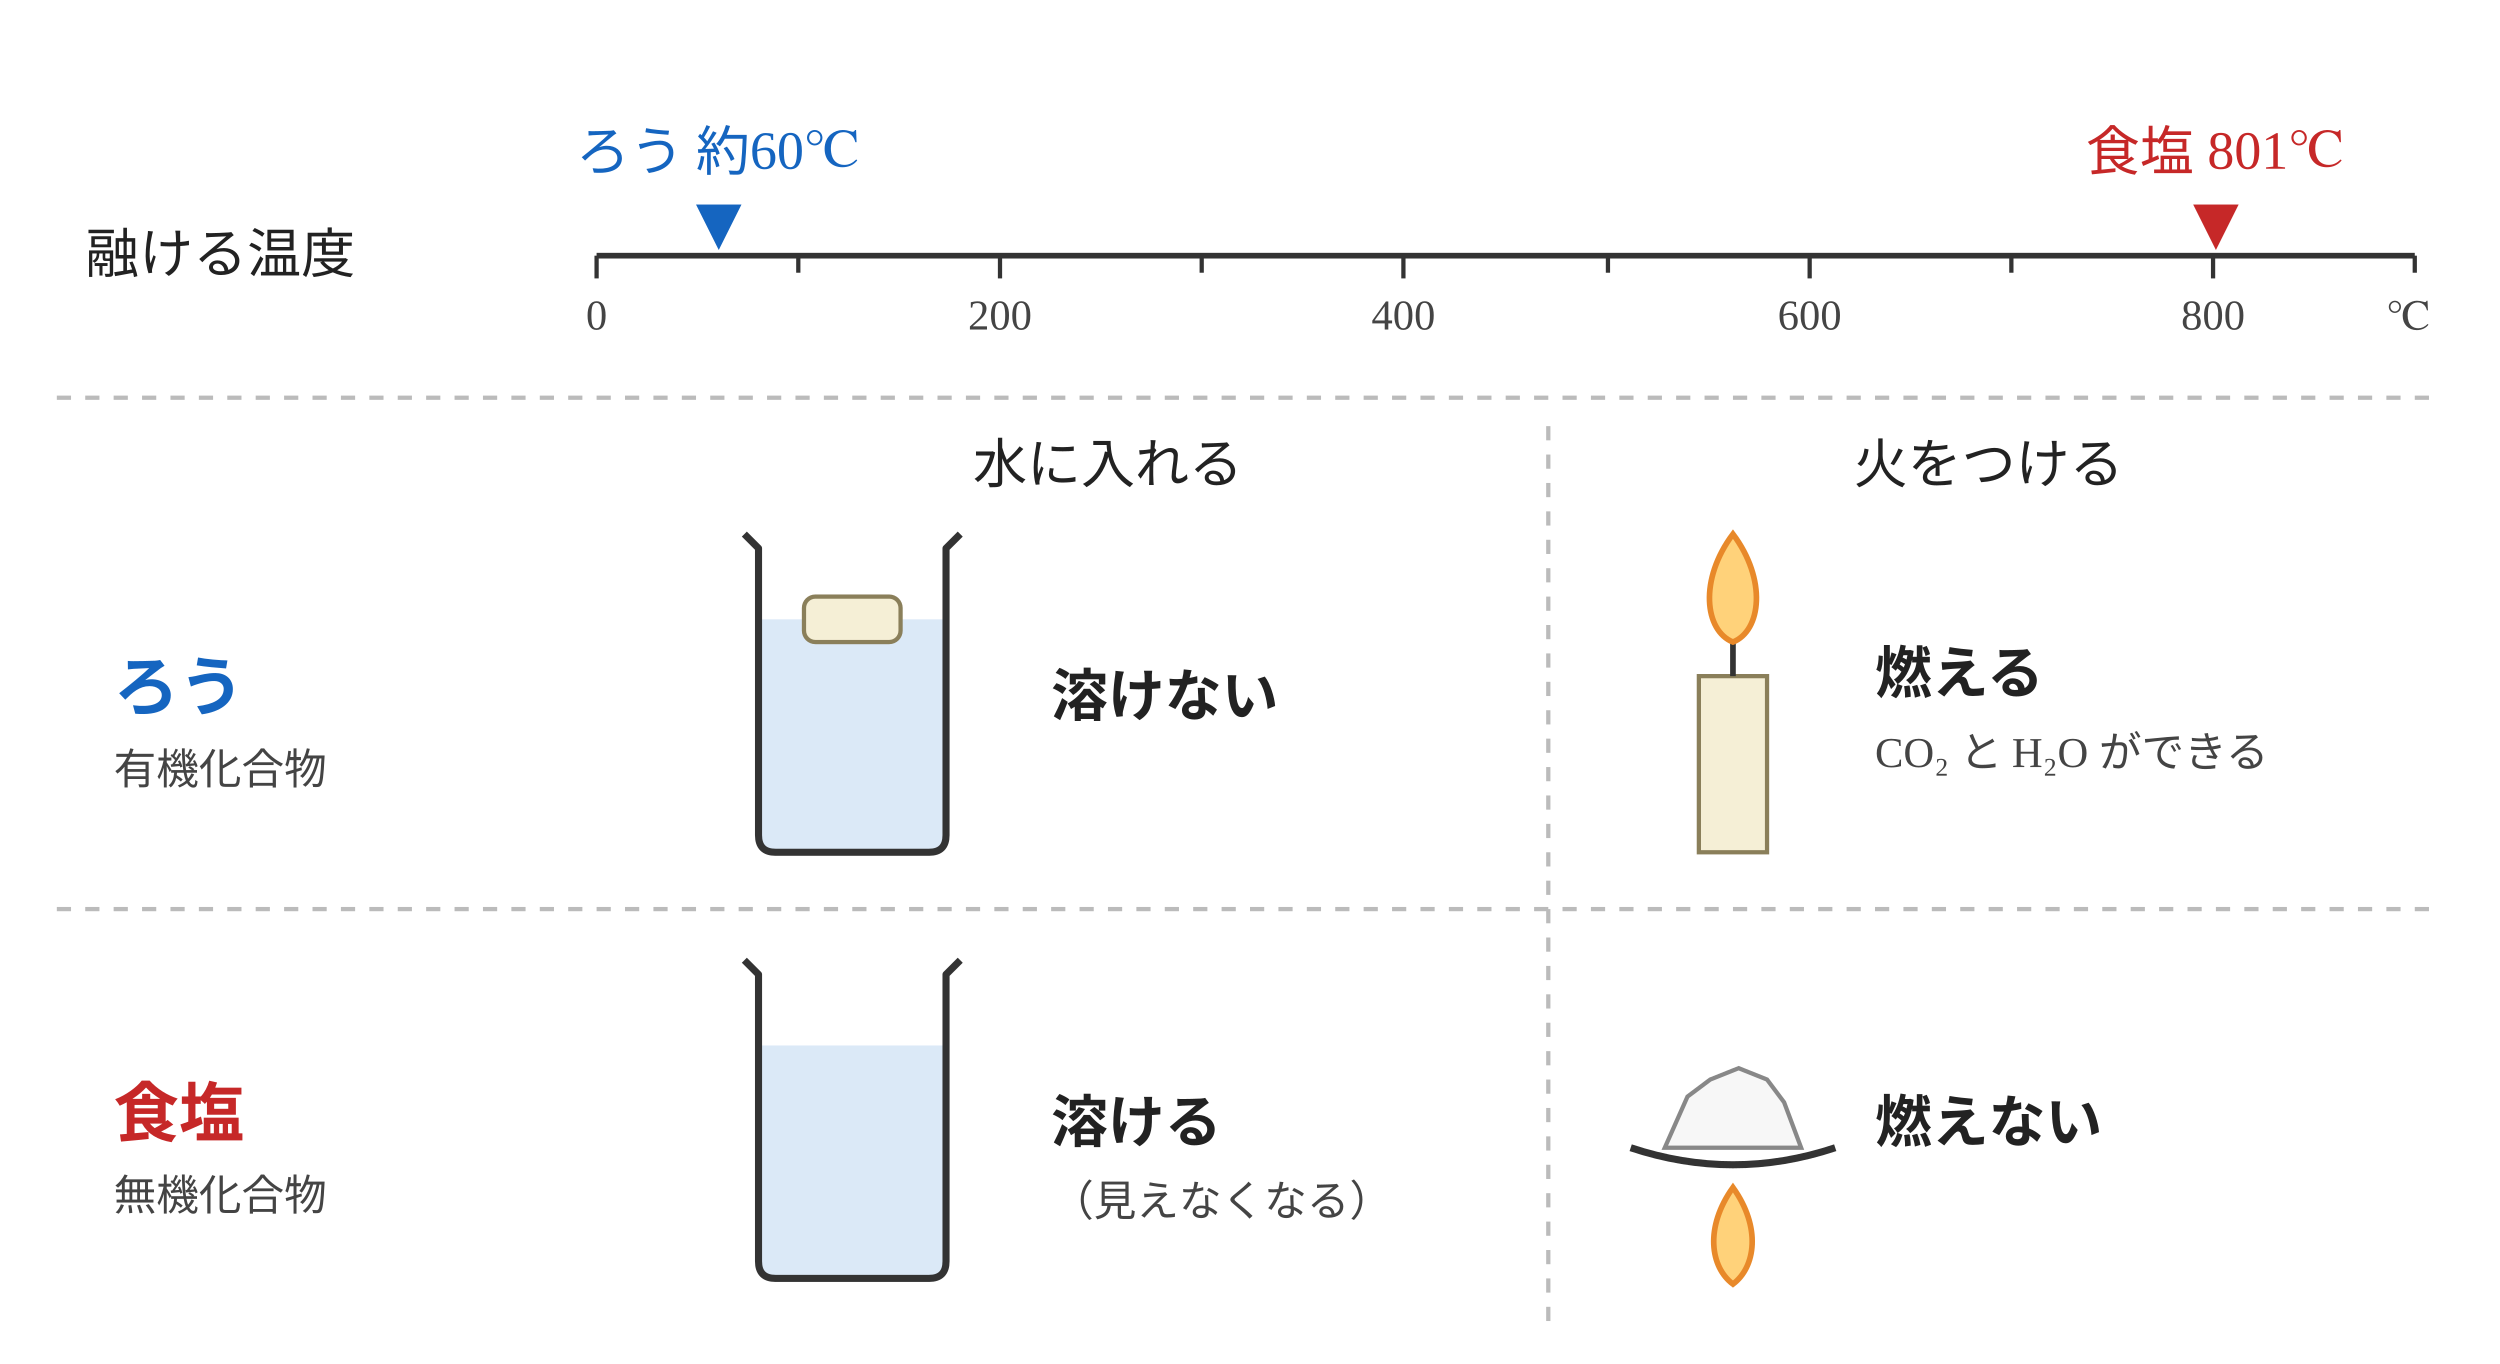
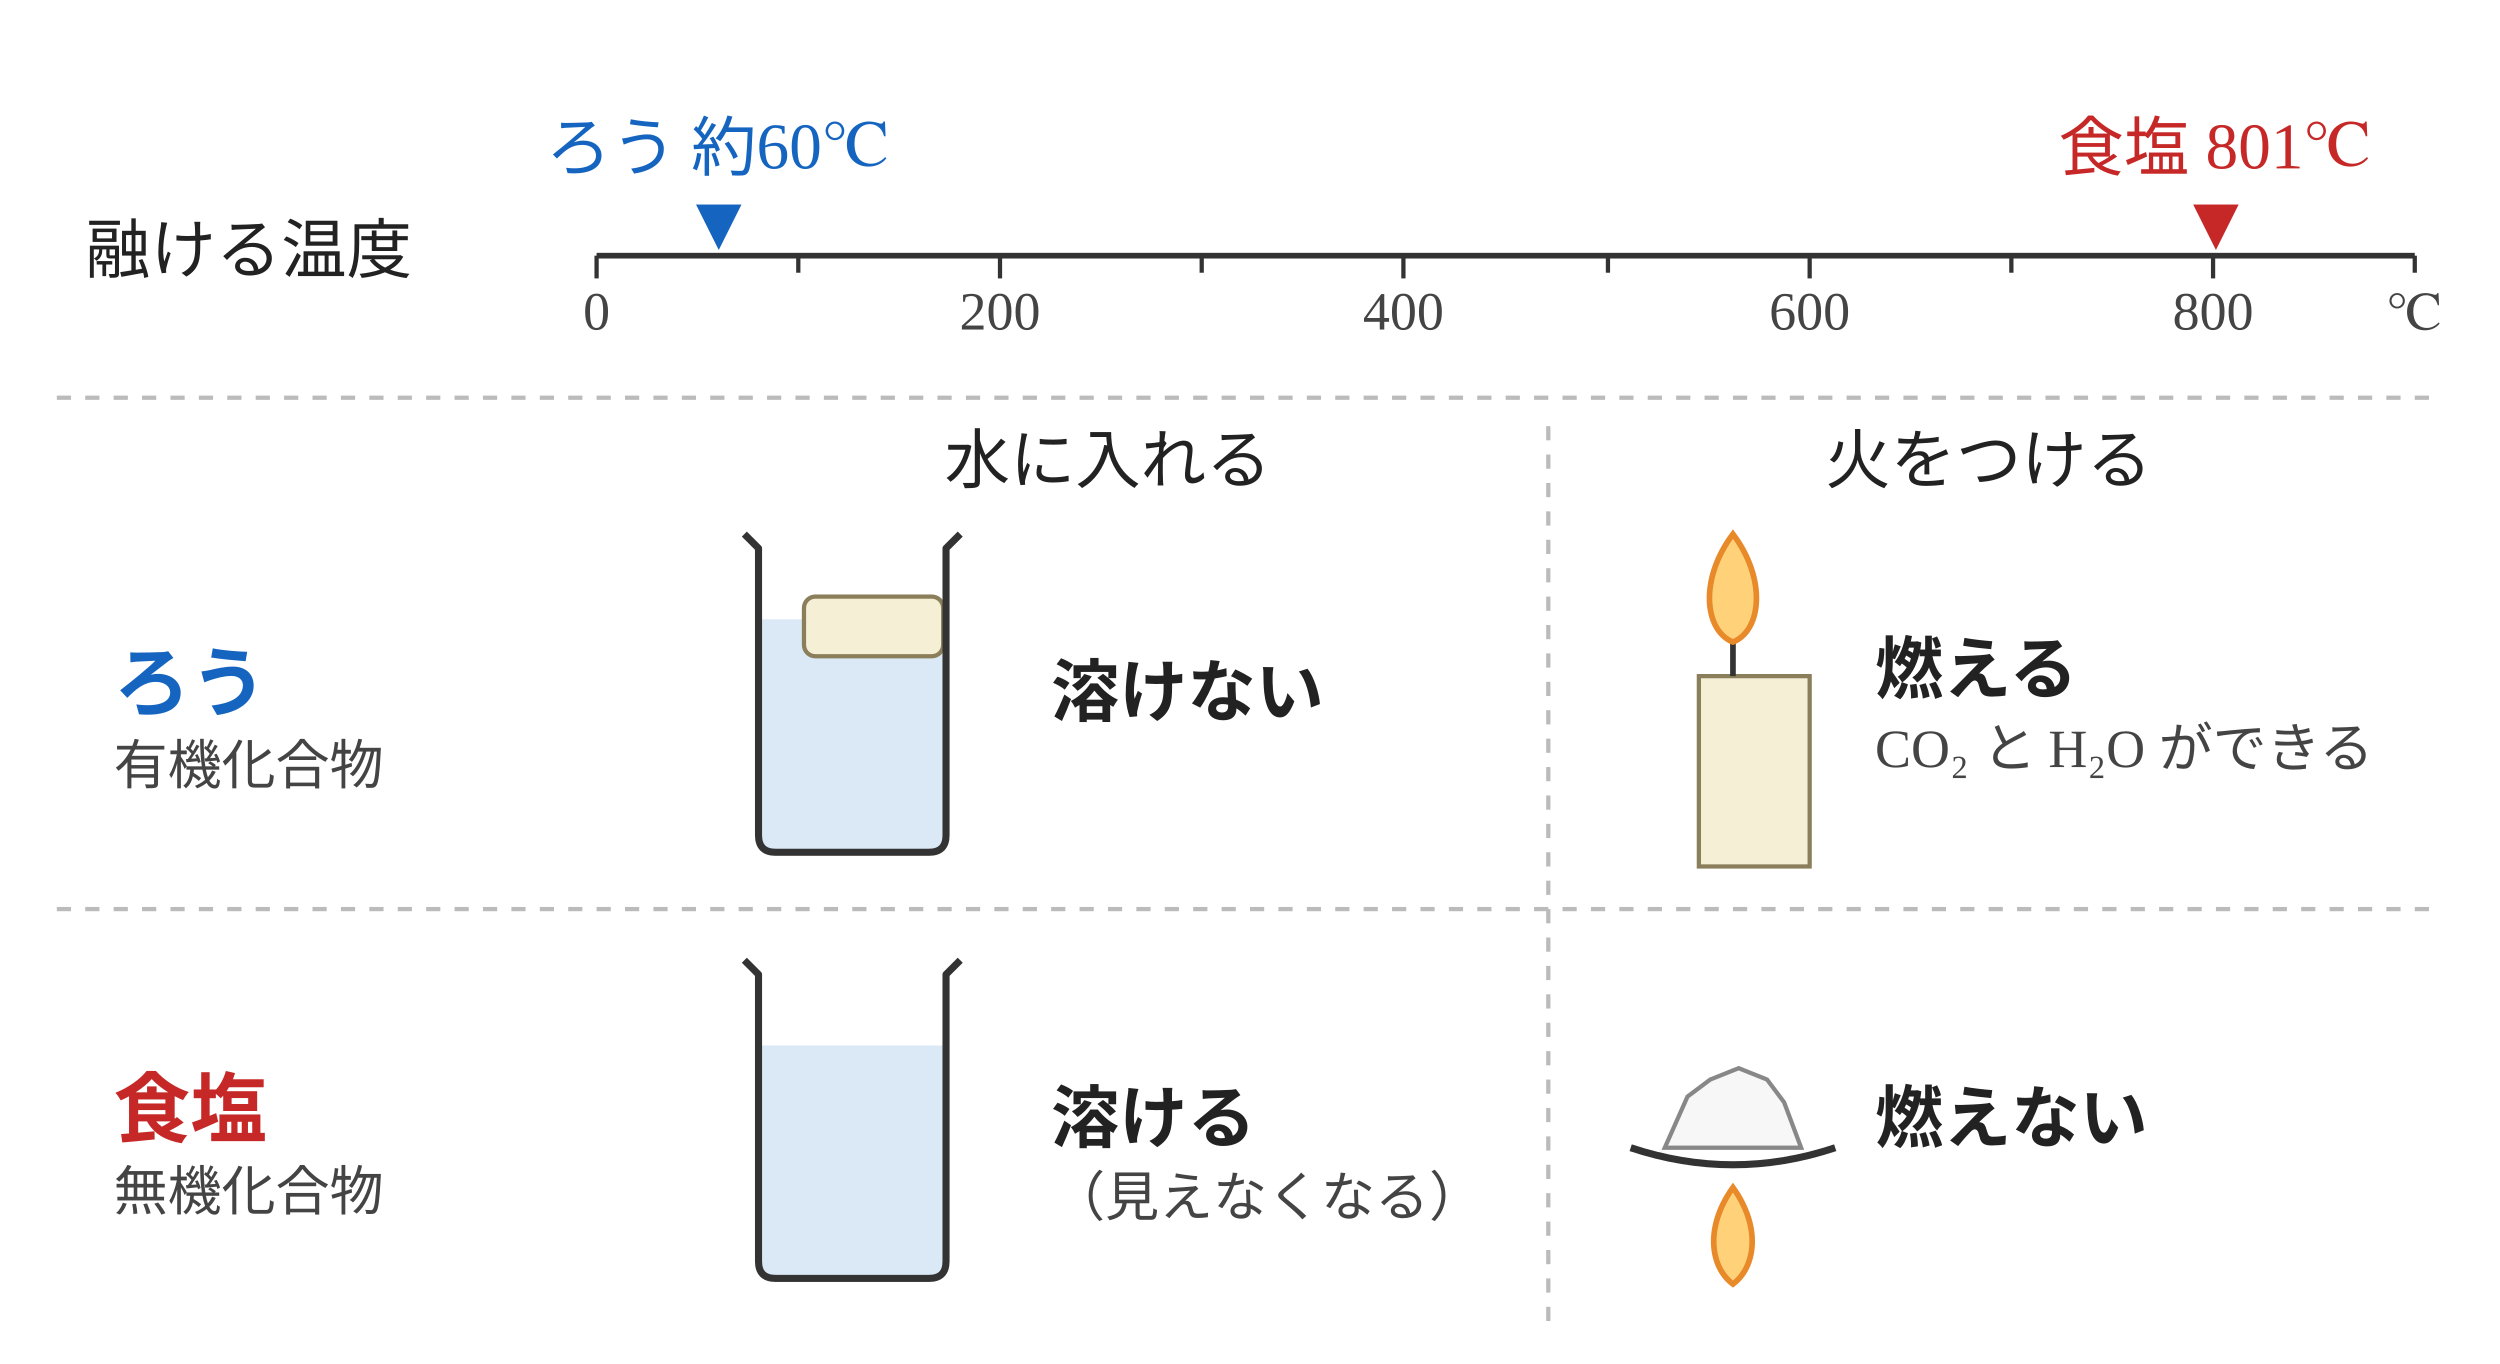
<svg xmlns="http://www.w3.org/2000/svg" width="694.737" height="378.947" viewBox="0 0 880 480" role="img">
  <style>
    .ax { stroke: #333; stroke-width: 2; fill: none; }
    .tick { stroke: #333; stroke-width: 1.5; fill: none; }
    .glass { stroke: #333; stroke-width: 2.5; fill: none; stroke-linejoin: round; }
    .div { stroke: #bbb; stroke-width: 1.5; stroke-dasharray: 5 5; fill: none; }
-     .lab { font-size: 19px; fill: #222; }
-     .small { font-size: 15px; fill: #444; }
-     .name { font-size: 23px; font-weight: bold; }
-     .res { font-size: 20px; font-weight: bold; fill: #222; }
+     .lab { font-size: 23px; fill: #222; }
+     .small { font-size: 19px; fill: #444; }
+     .name { font-size: 27px; font-weight: bold; }
+     .res { font-size: 24px; font-weight: bold; fill: #222; }
    .mid { text-anchor: middle; }
    .blue { fill: #1565c0; }
    .red { fill: #c62828; }
  </style>
  <text class="lab" x="30" y="96">融ける温度</text>
  <path class="ax" d="M 210 90 L 850 90" />
  <g class="tick">
    <path d="M 210 90 L 210 98" />
    <path d="M 281 90 L 281 96" />
    <path d="M 352 90 L 352 98" />
    <path d="M 423 90 L 423 96" />
    <path d="M 494 90 L 494 98" />
    <path d="M 566 90 L 566 96" />
    <path d="M 637 90 L 637 98" />
    <path d="M 708 90 L 708 96" />
    <path d="M 779 90 L 779 98" />
    <path d="M 850 90 L 850 96" />
  </g>
  <text class="small mid" x="210" y="116">0</text>
  <text class="small mid" x="352" y="116">200</text>
  <text class="small mid" x="494" y="116">400</text>
  <text class="small mid" x="637" y="116">600</text>
  <text class="small mid" x="779" y="116">800</text>
  <text class="small" x="840" y="116">℃</text>
  <polygon points="253,88 245,72 261,72" fill="#1565c0" />
  <text class="lab mid blue" x="253" y="60">ろう 約60℃</text>
  <polygon points="780,88 772,72 788,72" fill="#c62828" />
  <text class="lab mid red" x="780" y="60">食塩 801℃</text>
  <path class="div" d="M 20 140 L 860 140" />
  <text class="lab mid" x="390" y="170">水に入れる</text>
  <text class="lab mid" x="700" y="170">火をつける</text>
  <path class="div" d="M 20 320 L 860 320" />
  <path class="div" d="M 545 150 L 545 470" />
  <text class="name blue" x="40" y="250">ろう</text>
  <text class="small" x="40" y="276">有機化合物</text>
  <text class="name red" x="40" y="400">食塩</text>
  <text class="small" x="40" y="426">無機化合物</text>
  <path d="M 267 218 L 267 294 Q 267 300 273 300 L 327 300 Q 333 300 333 294 L 333 218 Z" fill="#dbe9f7" />
-   <rect x="283" y="210" width="34" height="16" rx="4" fill="#f5efd6" stroke="#8a7f5a" stroke-width="1.5" />
+   <rect x="283" y="210" width="49" height="21" rx="4" fill="#f5efd6" stroke="#8a7f5a" stroke-width="1.5" />
  <path class="glass" d="M 262 188 L 267 193 L 267 294 Q 267 300 273 300 L 327 300 Q 333 300 333 294 L 333 193 L 338 188" />
  <text class="res" x="370" y="252">溶けない</text>
-   <rect x="598" y="238" width="24" height="62" fill="#f5efd6" stroke="#8a7f5a" stroke-width="1.5" />
+   <rect x="598" y="238" width="39" height="67" fill="#f5efd6" stroke="#8a7f5a" stroke-width="1.5" />
  <path d="M 610 238 L 610 226" stroke="#333" stroke-width="2" />
  <path d="M 610 188 C 598 204, 600 222, 610 226 C 620 222, 622 204, 610 188 Z" fill="#ffd27a" stroke="#e8892a" stroke-width="2" />
  <text class="res" x="660" y="244">燃える</text>
  <text class="small" x="660" y="270">CO₂ と H₂O ができる</text>
  <path d="M 267 368 L 267 444 Q 267 450 273 450 L 327 450 Q 333 450 333 444 L 333 368 Z" fill="#dbe9f7" />
  <path class="glass" d="M 262 338 L 267 343 L 267 444 Q 267 450 273 450 L 327 450 Q 333 450 333 444 L 333 343 L 338 338" />
  <text class="res" x="370" y="402">溶ける</text>
  <text class="small" x="370" y="428">（見えなくなる）</text>
  <path d="M 586 404 L 594 386 L 602 380 L 612 376 L 622 380 L 628 388 L 634 404 Z" fill="#f7f7f7" stroke="#888" stroke-width="1.5" />
  <path d="M 574 404 Q 610 416 646 404" fill="none" stroke="#333" stroke-width="2.5" />
  <path d="M 610 418 C 600 432, 602 446, 610 452 C 618 446, 620 432, 610 418 Z" fill="#ffd27a" stroke="#e8892a" stroke-width="2" />
  <text class="res" x="660" y="402">燃えない</text>
</svg>
